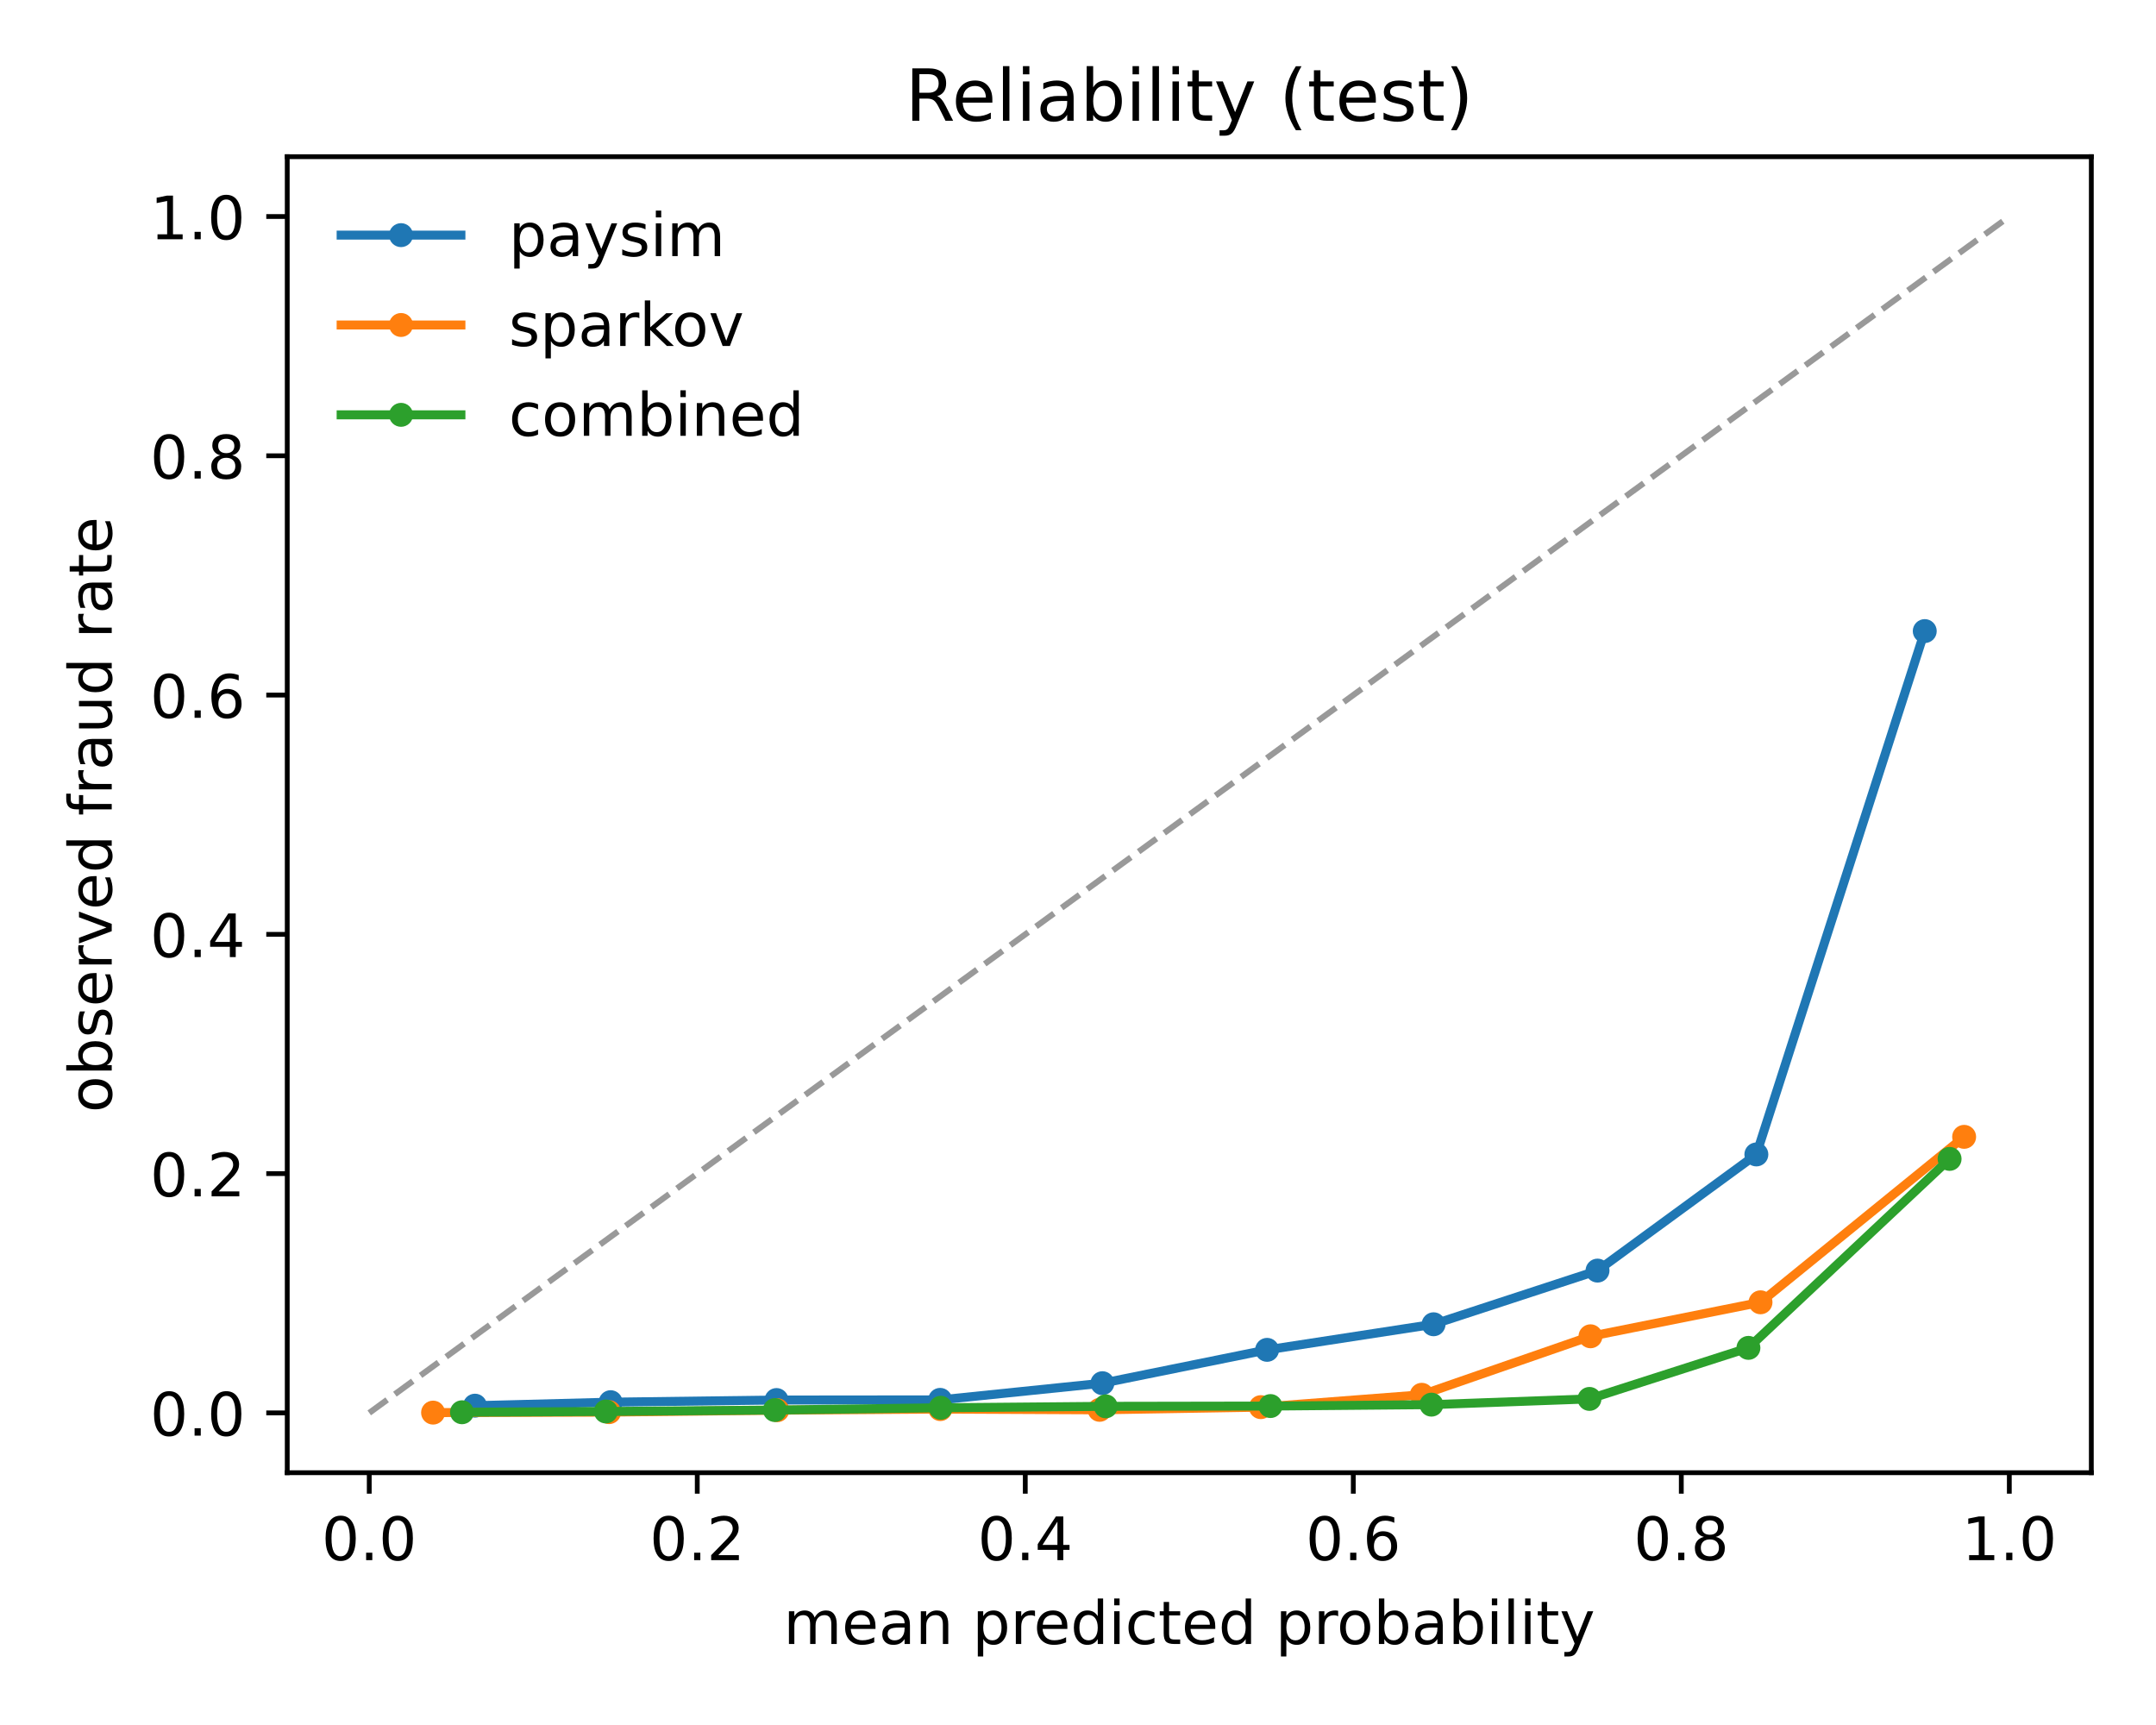
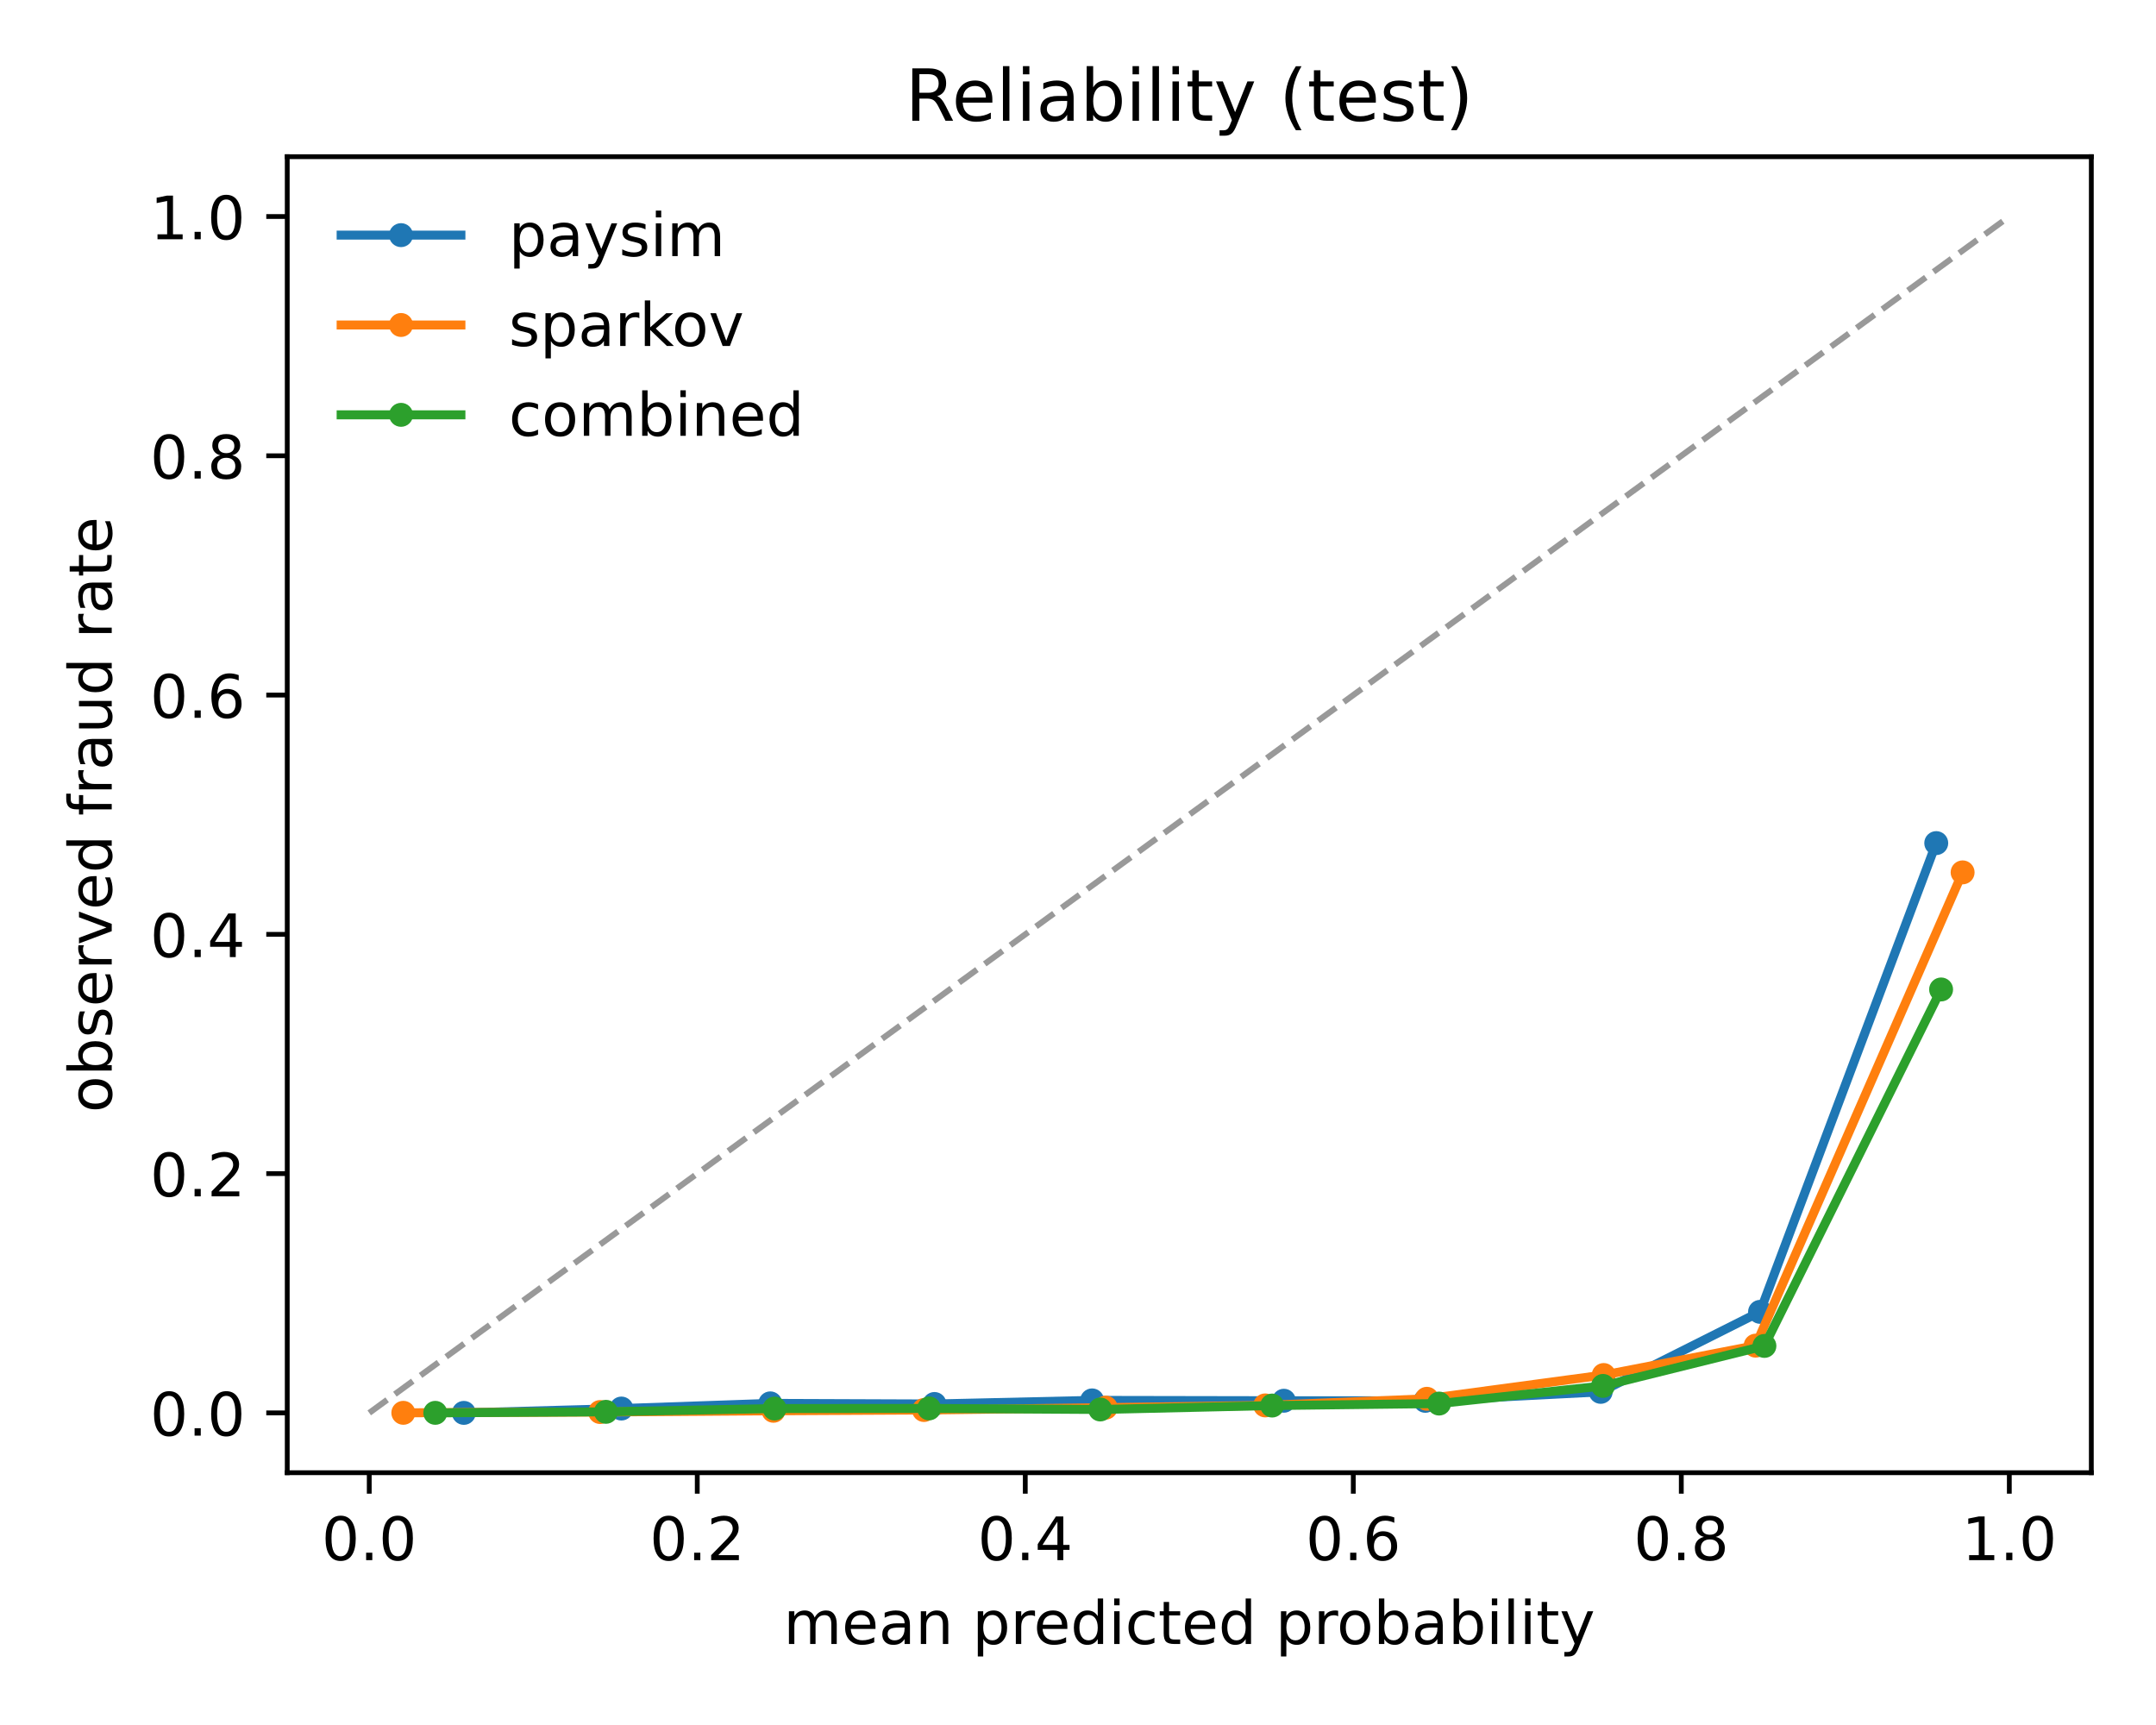
<svg xmlns="http://www.w3.org/2000/svg" xmlns:xlink="http://www.w3.org/1999/xlink" width="360pt" height="288pt" viewBox="0 0 360 288" version="1.1">
  <defs>
    <style type="text/css">*{stroke-linejoin: round; stroke-linecap: butt}</style>
  </defs>
  <g id="figure_1">
    <g id="patch_1">
      <path d="M 0 288  L 360 288  L 360 0  L 0 0  z " style="fill: #ffffff" />
    </g>
    <g id="axes_1">
      <g id="patch_2">
        <path d="M 47.962 245.878  L 349.2 245.878  L 349.2 26.16  L 47.962 26.16  z " style="fill: #ffffff" />
      </g>
      <g id="matplotlib.axis_1">
        <g id="xtick_1">
          <g id="line2d_1">
            <defs>
              <path id="m635e515760" d="M 0 0  L 0 3.5  " style="stroke: #000000; stroke-width: 0.8" />
            </defs>
            <g>
              <use xlink:href="#m635e515760" x="61.655" y="245.878" style="stroke: #000000; stroke-width: 0.8" />
            </g>
          </g>
          <g id="text_1">
            <g transform="translate(53.7034 260.4753) scale(0.1 -0.1)">
              <defs>
                <path id="DejaVuSans-13" d="M 2034 4250  Q 1547 4250 1301 3770  Q 1056 3291 1056 2328  Q 1056 1369 1301 889  Q 1547 409 2034 409  Q 2525 409 2770 889  Q 3016 1369 3016 2328  Q 3016 3291 2770 3770  Q 2525 4250 2034 4250  z M 2034 4750  Q 2819 4750 3233 4129  Q 3647 3509 3647 2328  Q 3647 1150 3233 529  Q 2819 -91 2034 -91  Q 1250 -91 836 529  Q 422 1150 422 2328  Q 422 3509 836 4129  Q 1250 4750 2034 4750  z " transform="scale(0.015625)" />
                <path id="DejaVuSans-11" d="M 684 794  L 1344 794  L 1344 0  L 684 0  L 684 794  z " transform="scale(0.015625)" />
              </defs>
              <use xlink:href="#DejaVuSans-13" />
              <use xlink:href="#DejaVuSans-11" transform="translate(63.625 0)" />
              <use xlink:href="#DejaVuSans-13" transform="translate(95.40625 0)" />
            </g>
          </g>
        </g>
        <g id="xtick_2">
          <g id="line2d_2">
            <g>
              <use xlink:href="#m635e515760" x="116.425" y="245.878" style="stroke: #000000; stroke-width: 0.8" />
            </g>
          </g>
          <g id="text_2">
            <g transform="translate(108.4739 260.4753) scale(0.1 -0.1)">
              <defs>
                <path id="DejaVuSans-15" d="M 1228 531  L 3431 531  L 3431 0  L 469 0  L 469 531  Q 828 903 1448 1529  Q 2069 2156 2228 2338  Q 2531 2678 2651 2914  Q 2772 3150 2772 3378  Q 2772 3750 2511 3984  Q 2250 4219 1831 4219  Q 1534 4219 1204 4116  Q 875 4013 500 3803  L 500 4441  Q 881 4594 1212 4672  Q 1544 4750 1819 4750  Q 2544 4750 2975 4387  Q 3406 4025 3406 3419  Q 3406 3131 3298 2873  Q 3191 2616 2906 2266  Q 2828 2175 2409 1742  Q 1991 1309 1228 531  z " transform="scale(0.015625)" />
              </defs>
              <use xlink:href="#DejaVuSans-13" />
              <use xlink:href="#DejaVuSans-11" transform="translate(63.625 0)" />
              <use xlink:href="#DejaVuSans-15" transform="translate(95.40625 0)" />
            </g>
          </g>
        </g>
        <g id="xtick_3">
          <g id="line2d_3">
            <g>
              <use xlink:href="#m635e515760" x="171.196" y="245.878" style="stroke: #000000; stroke-width: 0.8" />
            </g>
          </g>
          <g id="text_3">
            <g transform="translate(163.2444 260.4753) scale(0.1 -0.1)">
              <defs>
                <path id="DejaVuSans-17" d="M 2419 4116  L 825 1625  L 2419 1625  L 2419 4116  z M 2253 4666  L 3047 4666  L 3047 1625  L 3713 1625  L 3713 1100  L 3047 1100  L 3047 0  L 2419 0  L 2419 1100  L 313 1100  L 313 1709  L 2253 4666  z " transform="scale(0.015625)" />
              </defs>
              <use xlink:href="#DejaVuSans-13" />
              <use xlink:href="#DejaVuSans-11" transform="translate(63.625 0)" />
              <use xlink:href="#DejaVuSans-17" transform="translate(95.40625 0)" />
            </g>
          </g>
        </g>
        <g id="xtick_4">
          <g id="line2d_4">
            <g>
              <use xlink:href="#m635e515760" x="225.966" y="245.878" style="stroke: #000000; stroke-width: 0.8" />
            </g>
          </g>
          <g id="text_4">
            <g transform="translate(218.0149 260.4753) scale(0.1 -0.1)">
              <defs>
                <path id="DejaVuSans-19" d="M 2113 2584  Q 1688 2584 1439 2293  Q 1191 2003 1191 1497  Q 1191 994 1439 701  Q 1688 409 2113 409  Q 2538 409 2786 701  Q 3034 994 3034 1497  Q 3034 2003 2786 2293  Q 2538 2584 2113 2584  z M 3366 4563  L 3366 3988  Q 3128 4100 2886 4159  Q 2644 4219 2406 4219  Q 1781 4219 1451 3797  Q 1122 3375 1075 2522  Q 1259 2794 1537 2939  Q 1816 3084 2150 3084  Q 2853 3084 3261 2657  Q 3669 2231 3669 1497  Q 3669 778 3244 343  Q 2819 -91 2113 -91  Q 1303 -91 875 529  Q 447 1150 447 2328  Q 447 3434 972 4092  Q 1497 4750 2381 4750  Q 2619 4750 2861 4703  Q 3103 4656 3366 4563  z " transform="scale(0.015625)" />
              </defs>
              <use xlink:href="#DejaVuSans-13" />
              <use xlink:href="#DejaVuSans-11" transform="translate(63.625 0)" />
              <use xlink:href="#DejaVuSans-19" transform="translate(95.40625 0)" />
            </g>
          </g>
        </g>
        <g id="xtick_5">
          <g id="line2d_5">
            <g>
              <use xlink:href="#m635e515760" x="280.737" y="245.878" style="stroke: #000000; stroke-width: 0.8" />
            </g>
          </g>
          <g id="text_5">
            <g transform="translate(272.7853 260.4753) scale(0.1 -0.1)">
              <defs>
                <path id="DejaVuSans-1b" d="M 2034 2216  Q 1584 2216 1326 1975  Q 1069 1734 1069 1313  Q 1069 891 1326 650  Q 1584 409 2034 409  Q 2484 409 2743 651  Q 3003 894 3003 1313  Q 3003 1734 2745 1975  Q 2488 2216 2034 2216  z M 1403 2484  Q 997 2584 770 2862  Q 544 3141 544 3541  Q 544 4100 942 4425  Q 1341 4750 2034 4750  Q 2731 4750 3128 4425  Q 3525 4100 3525 3541  Q 3525 3141 3298 2862  Q 3072 2584 2669 2484  Q 3125 2378 3379 2068  Q 3634 1759 3634 1313  Q 3634 634 3220 271  Q 2806 -91 2034 -91  Q 1263 -91 848 271  Q 434 634 434 1313  Q 434 1759 690 2068  Q 947 2378 1403 2484  z M 1172 3481  Q 1172 3119 1398 2916  Q 1625 2713 2034 2713  Q 2441 2713 2670 2916  Q 2900 3119 2900 3481  Q 2900 3844 2670 4047  Q 2441 4250 2034 4250  Q 1625 4250 1398 4047  Q 1172 3844 1172 3481  z " transform="scale(0.015625)" />
              </defs>
              <use xlink:href="#DejaVuSans-13" />
              <use xlink:href="#DejaVuSans-11" transform="translate(63.625 0)" />
              <use xlink:href="#DejaVuSans-1b" transform="translate(95.40625 0)" />
            </g>
          </g>
        </g>
        <g id="xtick_6">
          <g id="line2d_6">
            <g>
              <use xlink:href="#m635e515760" x="335.507" y="245.878" style="stroke: #000000; stroke-width: 0.8" />
            </g>
          </g>
          <g id="text_6">
            <g transform="translate(327.5558 260.4753) scale(0.1 -0.1)">
              <defs>
                <path id="DejaVuSans-14" d="M 794 531  L 1825 531  L 1825 4091  L 703 3866  L 703 4441  L 1819 4666  L 2450 4666  L 2450 531  L 3481 531  L 3481 0  L 794 0  L 794 531  z " transform="scale(0.015625)" />
              </defs>
              <use xlink:href="#DejaVuSans-14" />
              <use xlink:href="#DejaVuSans-11" transform="translate(63.625 0)" />
              <use xlink:href="#DejaVuSans-13" transform="translate(95.40625 0)" />
            </g>
          </g>
        </g>
        <g id="text_7">
          <g transform="translate(130.8257 274.4761) scale(0.1 -0.1)">
            <defs>
              <path id="DejaVuSans-50" d="M 3328 2828  Q 3544 3216 3844 3400  Q 4144 3584 4550 3584  Q 5097 3584 5394 3201  Q 5691 2819 5691 2113  L 5691 0  L 5113 0  L 5113 2094  Q 5113 2597 4934 2840  Q 4756 3084 4391 3084  Q 3944 3084 3684 2787  Q 3425 2491 3425 1978  L 3425 0  L 2847 0  L 2847 2094  Q 2847 2600 2669 2842  Q 2491 3084 2119 3084  Q 1678 3084 1418 2786  Q 1159 2488 1159 1978  L 1159 0  L 581 0  L 581 3500  L 1159 3500  L 1159 2956  Q 1356 3278 1631 3431  Q 1906 3584 2284 3584  Q 2666 3584 2933 3390  Q 3200 3197 3328 2828  z " transform="scale(0.015625)" />
              <path id="DejaVuSans-48" d="M 3597 1894  L 3597 1613  L 953 1613  Q 991 1019 1311 708  Q 1631 397 2203 397  Q 2534 397 2845 478  Q 3156 559 3463 722  L 3463 178  Q 3153 47 2828 -22  Q 2503 -91 2169 -91  Q 1331 -91 842 396  Q 353 884 353 1716  Q 353 2575 817 3079  Q 1281 3584 2069 3584  Q 2775 3584 3186 3129  Q 3597 2675 3597 1894  z M 3022 2063  Q 3016 2534 2758 2815  Q 2500 3097 2075 3097  Q 1594 3097 1305 2825  Q 1016 2553 972 2059  L 3022 2063  z " transform="scale(0.015625)" />
              <path id="DejaVuSans-44" d="M 2194 1759  Q 1497 1759 1228 1600  Q 959 1441 959 1056  Q 959 750 1161 570  Q 1363 391 1709 391  Q 2188 391 2477 730  Q 2766 1069 2766 1631  L 2766 1759  L 2194 1759  z M 3341 1997  L 3341 0  L 2766 0  L 2766 531  Q 2569 213 2275 61  Q 1981 -91 1556 -91  Q 1019 -91 701 211  Q 384 513 384 1019  Q 384 1609 779 1909  Q 1175 2209 1959 2209  L 2766 2209  L 2766 2266  Q 2766 2663 2505 2880  Q 2244 3097 1772 3097  Q 1472 3097 1187 3025  Q 903 2953 641 2809  L 641 3341  Q 956 3463 1253 3523  Q 1550 3584 1831 3584  Q 2591 3584 2966 3190  Q 3341 2797 3341 1997  z " transform="scale(0.015625)" />
              <path id="DejaVuSans-51" d="M 3513 2113  L 3513 0  L 2938 0  L 2938 2094  Q 2938 2591 2744 2837  Q 2550 3084 2163 3084  Q 1697 3084 1428 2787  Q 1159 2491 1159 1978  L 1159 0  L 581 0  L 581 3500  L 1159 3500  L 1159 2956  Q 1366 3272 1645 3428  Q 1925 3584 2291 3584  Q 2894 3584 3203 3211  Q 3513 2838 3513 2113  z " transform="scale(0.015625)" />
              <path id="DejaVuSans-3" transform="scale(0.015625)" />
              <path id="DejaVuSans-53" d="M 1159 525  L 1159 -1331  L 581 -1331  L 581 3500  L 1159 3500  L 1159 2969  Q 1341 3281 1617 3432  Q 1894 3584 2278 3584  Q 2916 3584 3314 3078  Q 3713 2572 3713 1747  Q 3713 922 3314 415  Q 2916 -91 2278 -91  Q 1894 -91 1617 61  Q 1341 213 1159 525  z M 3116 1747  Q 3116 2381 2855 2742  Q 2594 3103 2138 3103  Q 1681 3103 1420 2742  Q 1159 2381 1159 1747  Q 1159 1113 1420 752  Q 1681 391 2138 391  Q 2594 391 2855 752  Q 3116 1113 3116 1747  z " transform="scale(0.015625)" />
              <path id="DejaVuSans-55" d="M 2631 2963  Q 2534 3019 2420 3045  Q 2306 3072 2169 3072  Q 1681 3072 1420 2755  Q 1159 2438 1159 1844  L 1159 0  L 581 0  L 581 3500  L 1159 3500  L 1159 2956  Q 1341 3275 1631 3429  Q 1922 3584 2338 3584  Q 2397 3584 2469 3576  Q 2541 3569 2628 3553  L 2631 2963  z " transform="scale(0.015625)" />
              <path id="DejaVuSans-47" d="M 2906 2969  L 2906 4863  L 3481 4863  L 3481 0  L 2906 0  L 2906 525  Q 2725 213 2448 61  Q 2172 -91 1784 -91  Q 1150 -91 751 415  Q 353 922 353 1747  Q 353 2572 751 3078  Q 1150 3584 1784 3584  Q 2172 3584 2448 3432  Q 2725 3281 2906 2969  z M 947 1747  Q 947 1113 1208 752  Q 1469 391 1925 391  Q 2381 391 2643 752  Q 2906 1113 2906 1747  Q 2906 2381 2643 2742  Q 2381 3103 1925 3103  Q 1469 3103 1208 2742  Q 947 2381 947 1747  z " transform="scale(0.015625)" />
              <path id="DejaVuSans-4c" d="M 603 3500  L 1178 3500  L 1178 0  L 603 0  L 603 3500  z M 603 4863  L 1178 4863  L 1178 4134  L 603 4134  L 603 4863  z " transform="scale(0.015625)" />
              <path id="DejaVuSans-46" d="M 3122 3366  L 3122 2828  Q 2878 2963 2633 3030  Q 2388 3097 2138 3097  Q 1578 3097 1268 2742  Q 959 2388 959 1747  Q 959 1106 1268 751  Q 1578 397 2138 397  Q 2388 397 2633 464  Q 2878 531 3122 666  L 3122 134  Q 2881 22 2623 -34  Q 2366 -91 2075 -91  Q 1284 -91 818 406  Q 353 903 353 1747  Q 353 2603 823 3093  Q 1294 3584 2113 3584  Q 2378 3584 2631 3529  Q 2884 3475 3122 3366  z " transform="scale(0.015625)" />
              <path id="DejaVuSans-57" d="M 1172 4494  L 1172 3500  L 2356 3500  L 2356 3053  L 1172 3053  L 1172 1153  Q 1172 725 1289 603  Q 1406 481 1766 481  L 2356 481  L 2356 0  L 1766 0  Q 1100 0 847 248  Q 594 497 594 1153  L 594 3053  L 172 3053  L 172 3500  L 594 3500  L 594 4494  L 1172 4494  z " transform="scale(0.015625)" />
              <path id="DejaVuSans-52" d="M 1959 3097  Q 1497 3097 1228 2736  Q 959 2375 959 1747  Q 959 1119 1226 758  Q 1494 397 1959 397  Q 2419 397 2687 759  Q 2956 1122 2956 1747  Q 2956 2369 2687 2733  Q 2419 3097 1959 3097  z M 1959 3584  Q 2709 3584 3137 3096  Q 3566 2609 3566 1747  Q 3566 888 3137 398  Q 2709 -91 1959 -91  Q 1206 -91 779 398  Q 353 888 353 1747  Q 353 2609 779 3096  Q 1206 3584 1959 3584  z " transform="scale(0.015625)" />
              <path id="DejaVuSans-45" d="M 3116 1747  Q 3116 2381 2855 2742  Q 2594 3103 2138 3103  Q 1681 3103 1420 2742  Q 1159 2381 1159 1747  Q 1159 1113 1420 752  Q 1681 391 2138 391  Q 2594 391 2855 752  Q 3116 1113 3116 1747  z M 1159 2969  Q 1341 3281 1617 3432  Q 1894 3584 2278 3584  Q 2916 3584 3314 3078  Q 3713 2572 3713 1747  Q 3713 922 3314 415  Q 2916 -91 2278 -91  Q 1894 -91 1617 61  Q 1341 213 1159 525  L 1159 0  L 581 0  L 581 4863  L 1159 4863  L 1159 2969  z " transform="scale(0.015625)" />
              <path id="DejaVuSans-4f" d="M 603 4863  L 1178 4863  L 1178 0  L 603 0  L 603 4863  z " transform="scale(0.015625)" />
              <path id="DejaVuSans-5c" d="M 2059 -325  Q 1816 -950 1584 -1140  Q 1353 -1331 966 -1331  L 506 -1331  L 506 -850  L 844 -850  Q 1081 -850 1212 -737  Q 1344 -625 1503 -206  L 1606 56  L 191 3500  L 800 3500  L 1894 763  L 2988 3500  L 3597 3500  L 2059 -325  z " transform="scale(0.015625)" />
            </defs>
            <use xlink:href="#DejaVuSans-50" />
            <use xlink:href="#DejaVuSans-48" transform="translate(97.40625 0)" />
            <use xlink:href="#DejaVuSans-44" transform="translate(158.9375 0)" />
            <use xlink:href="#DejaVuSans-51" transform="translate(220.2188 0)" />
            <use xlink:href="#DejaVuSans-3" transform="translate(283.5938 0)" />
            <use xlink:href="#DejaVuSans-53" transform="translate(315.375 0)" />
            <use xlink:href="#DejaVuSans-55" transform="translate(378.8594 0)" />
            <use xlink:href="#DejaVuSans-48" transform="translate(417.7656 0)" />
            <use xlink:href="#DejaVuSans-47" transform="translate(479.2969 0)" />
            <use xlink:href="#DejaVuSans-4c" transform="translate(542.7812 0)" />
            <use xlink:href="#DejaVuSans-46" transform="translate(570.5625 0)" />
            <use xlink:href="#DejaVuSans-57" transform="translate(625.5469 0)" />
            <use xlink:href="#DejaVuSans-48" transform="translate(664.75 0)" />
            <use xlink:href="#DejaVuSans-47" transform="translate(726.2812 0)" />
            <use xlink:href="#DejaVuSans-3" transform="translate(789.7656 0)" />
            <use xlink:href="#DejaVuSans-53" transform="translate(821.5469 0)" />
            <use xlink:href="#DejaVuSans-55" transform="translate(885.0312 0)" />
            <use xlink:href="#DejaVuSans-52" transform="translate(923.9375 0)" />
            <use xlink:href="#DejaVuSans-45" transform="translate(985.125 0)" />
            <use xlink:href="#DejaVuSans-44" transform="translate(1048.609 0)" />
            <use xlink:href="#DejaVuSans-45" transform="translate(1109.891 0)" />
            <use xlink:href="#DejaVuSans-4c" transform="translate(1173.375 0)" />
            <use xlink:href="#DejaVuSans-4f" transform="translate(1201.156 0)" />
            <use xlink:href="#DejaVuSans-4c" transform="translate(1228.938 0)" />
            <use xlink:href="#DejaVuSans-57" transform="translate(1256.719 0)" />
            <use xlink:href="#DejaVuSans-5c" transform="translate(1295.922 0)" />
          </g>
        </g>
      </g>
      <g id="matplotlib.axis_2">
        <g id="ytick_1">
          <g id="line2d_7">
            <defs>
              <path id="m2a39ddcb05" d="M 0 0  L -3.5 0  " style="stroke: #000000; stroke-width: 0.8" />
            </defs>
            <g>
              <use xlink:href="#m2a39ddcb05" x="47.962" y="235.89" style="stroke: #000000; stroke-width: 0.8" />
            </g>
          </g>
          <g id="text_8">
            <g transform="translate(25.05922 239.6893) scale(0.1 -0.1)">
              <use xlink:href="#DejaVuSans-13" />
              <use xlink:href="#DejaVuSans-11" transform="translate(63.625 0)" />
              <use xlink:href="#DejaVuSans-13" transform="translate(95.40625 0)" />
            </g>
          </g>
        </g>
        <g id="ytick_2">
          <g id="line2d_8">
            <g>
              <use xlink:href="#m2a39ddcb05" x="47.962" y="195.942" style="stroke: #000000; stroke-width: 0.8" />
            </g>
          </g>
          <g id="text_9">
            <g transform="translate(25.05922 199.7407) scale(0.1 -0.1)">
              <use xlink:href="#DejaVuSans-13" />
              <use xlink:href="#DejaVuSans-11" transform="translate(63.625 0)" />
              <use xlink:href="#DejaVuSans-15" transform="translate(95.40625 0)" />
            </g>
          </g>
        </g>
        <g id="ytick_3">
          <g id="line2d_9">
            <g>
              <use xlink:href="#m2a39ddcb05" x="47.962" y="155.993" style="stroke: #000000; stroke-width: 0.8" />
            </g>
          </g>
          <g id="text_10">
            <g transform="translate(25.05922 159.792) scale(0.1 -0.1)">
              <use xlink:href="#DejaVuSans-13" />
              <use xlink:href="#DejaVuSans-11" transform="translate(63.625 0)" />
              <use xlink:href="#DejaVuSans-17" transform="translate(95.40625 0)" />
            </g>
          </g>
        </g>
        <g id="ytick_4">
          <g id="line2d_10">
            <g>
              <use xlink:href="#m2a39ddcb05" x="47.962" y="116.044" style="stroke: #000000; stroke-width: 0.8" />
            </g>
          </g>
          <g id="text_11">
            <g transform="translate(25.05922 119.8433) scale(0.1 -0.1)">
              <use xlink:href="#DejaVuSans-13" />
              <use xlink:href="#DejaVuSans-11" transform="translate(63.625 0)" />
              <use xlink:href="#DejaVuSans-19" transform="translate(95.40625 0)" />
            </g>
          </g>
        </g>
        <g id="ytick_5">
          <g id="line2d_11">
            <g>
              <use xlink:href="#m2a39ddcb05" x="47.962" y="76.096" style="stroke: #000000; stroke-width: 0.8" />
            </g>
          </g>
          <g id="text_12">
            <g transform="translate(25.05922 79.89466) scale(0.1 -0.1)">
              <use xlink:href="#DejaVuSans-13" />
              <use xlink:href="#DejaVuSans-11" transform="translate(63.625 0)" />
              <use xlink:href="#DejaVuSans-1b" transform="translate(95.40625 0)" />
            </g>
          </g>
        </g>
        <g id="ytick_6">
          <g id="line2d_12">
            <g>
              <use xlink:href="#m2a39ddcb05" x="47.962" y="36.147" style="stroke: #000000; stroke-width: 0.8" />
            </g>
          </g>
          <g id="text_13">
            <g transform="translate(25.05922 39.94599) scale(0.1 -0.1)">
              <use xlink:href="#DejaVuSans-14" />
              <use xlink:href="#DejaVuSans-11" transform="translate(63.625 0)" />
              <use xlink:href="#DejaVuSans-13" transform="translate(95.40625 0)" />
            </g>
          </g>
        </g>
        <g id="text_14">
          <g transform="translate(18.65687 185.7563) rotate(-90) scale(0.1 -0.1)">
            <defs>
              <path id="DejaVuSans-56" d="M 2834 3397  L 2834 2853  Q 2591 2978 2328 3040  Q 2066 3103 1784 3103  Q 1356 3103 1142 2972  Q 928 2841 928 2578  Q 928 2378 1081 2264  Q 1234 2150 1697 2047  L 1894 2003  Q 2506 1872 2764 1633  Q 3022 1394 3022 966  Q 3022 478 2636 193  Q 2250 -91 1575 -91  Q 1294 -91 989 -36  Q 684 19 347 128  L 347 722  Q 666 556 975 473  Q 1284 391 1588 391  Q 1994 391 2212 530  Q 2431 669 2431 922  Q 2431 1156 2273 1281  Q 2116 1406 1581 1522  L 1381 1569  Q 847 1681 609 1914  Q 372 2147 372 2553  Q 372 3047 722 3315  Q 1072 3584 1716 3584  Q 2034 3584 2315 3537  Q 2597 3491 2834 3397  z " transform="scale(0.015625)" />
              <path id="DejaVuSans-59" d="M 191 3500  L 800 3500  L 1894 563  L 2988 3500  L 3597 3500  L 2284 0  L 1503 0  L 191 3500  z " transform="scale(0.015625)" />
              <path id="DejaVuSans-49" d="M 2375 4863  L 2375 4384  L 1825 4384  Q 1516 4384 1395 4259  Q 1275 4134 1275 3809  L 1275 3500  L 2222 3500  L 2222 3053  L 1275 3053  L 1275 0  L 697 0  L 697 3053  L 147 3053  L 147 3500  L 697 3500  L 697 3744  Q 697 4328 969 4595  Q 1241 4863 1831 4863  L 2375 4863  z " transform="scale(0.015625)" />
              <path id="DejaVuSans-58" d="M 544 1381  L 544 3500  L 1119 3500  L 1119 1403  Q 1119 906 1312 657  Q 1506 409 1894 409  Q 2359 409 2629 706  Q 2900 1003 2900 1516  L 2900 3500  L 3475 3500  L 3475 0  L 2900 0  L 2900 538  Q 2691 219 2414 64  Q 2138 -91 1772 -91  Q 1169 -91 856 284  Q 544 659 544 1381  z M 1991 3584  L 1991 3584  z " transform="scale(0.015625)" />
            </defs>
            <use xlink:href="#DejaVuSans-52" />
            <use xlink:href="#DejaVuSans-45" transform="translate(61.1875 0)" />
            <use xlink:href="#DejaVuSans-56" transform="translate(124.6719 0)" />
            <use xlink:href="#DejaVuSans-48" transform="translate(176.7656 0)" />
            <use xlink:href="#DejaVuSans-55" transform="translate(238.2969 0)" />
            <use xlink:href="#DejaVuSans-59" transform="translate(279.4062 0)" />
            <use xlink:href="#DejaVuSans-48" transform="translate(338.5938 0)" />
            <use xlink:href="#DejaVuSans-47" transform="translate(400.125 0)" />
            <use xlink:href="#DejaVuSans-3" transform="translate(463.6094 0)" />
            <use xlink:href="#DejaVuSans-49" transform="translate(495.3906 0)" />
            <use xlink:href="#DejaVuSans-55" transform="translate(530.5938 0)" />
            <use xlink:href="#DejaVuSans-44" transform="translate(571.7031 0)" />
            <use xlink:href="#DejaVuSans-58" transform="translate(632.9844 0)" />
            <use xlink:href="#DejaVuSans-47" transform="translate(696.3594 0)" />
            <use xlink:href="#DejaVuSans-3" transform="translate(759.8438 0)" />
            <use xlink:href="#DejaVuSans-55" transform="translate(791.625 0)" />
            <use xlink:href="#DejaVuSans-44" transform="translate(832.7344 0)" />
            <use xlink:href="#DejaVuSans-57" transform="translate(894.0156 0)" />
            <use xlink:href="#DejaVuSans-48" transform="translate(933.2188 0)" />
          </g>
        </g>
      </g>
      <g id="line2d_13">
        <path d="M 61.655 235.89  L 335.507 36.147  " clip-path="url(#p37380f8777)" style="fill: none; stroke-dasharray: 3.7,1.6; stroke-dashoffset: 0; stroke: #999999" />
      </g>
      <g id="line2d_14">
-         <path d="M 79.307 234.687  L 101.958 234.102  L 129.659 233.744  L 156.981 233.717  L 184.076 230.934  L 211.573 225.366  L 239.371 221.095  L 266.748 212.135  L 293.27 192.741  L 321.387 105.365  " clip-path="url(#p37380f8777)" style="fill: none; stroke: #1f77b4; stroke-width: 1.5; stroke-linecap: square" />
+         <path d="M 77.45 235.89  L 103.758 235.166  L 128.619 234.302  L 156.036 234.404  L 182.354 233.805  L 214.376 233.863  L 237.995 233.877  L 267.278 232.38  L 293.886 219.022  L 323.306 140.761  " clip-path="url(#p37380f8777)" style="fill: none; stroke: #1f77b4; stroke-width: 1.5; stroke-linecap: square" />
        <defs>
          <path id="m2235b0d8e6" d="M 0 1.5  C 0.398 1.5 0.779 1.342 1.061 1.061  C 1.342 0.779 1.5 0.398 1.5 0  C 1.5 -0.398 1.342 -0.779 1.061 -1.061  C 0.779 -1.342 0.398 -1.5 0 -1.5  C -0.398 -1.5 -0.779 -1.342 -1.061 -1.061  C -1.342 -0.779 -1.5 -0.398 -1.5 0  C -1.5 0.398 -1.342 0.779 -1.061 1.061  C -0.779 1.342 -0.398 1.5 0 1.5  z " style="stroke: #1f77b4" />
        </defs>
        <g clip-path="url(#p37380f8777)">
-           <use xlink:href="#m2235b0d8e6" x="79.307" y="234.687" style="fill: #1f77b4; stroke: #1f77b4" />
-           <use xlink:href="#m2235b0d8e6" x="101.958" y="234.102" style="fill: #1f77b4; stroke: #1f77b4" />
-           <use xlink:href="#m2235b0d8e6" x="129.659" y="233.744" style="fill: #1f77b4; stroke: #1f77b4" />
-           <use xlink:href="#m2235b0d8e6" x="156.981" y="233.717" style="fill: #1f77b4; stroke: #1f77b4" />
-           <use xlink:href="#m2235b0d8e6" x="184.076" y="230.934" style="fill: #1f77b4; stroke: #1f77b4" />
-           <use xlink:href="#m2235b0d8e6" x="211.573" y="225.366" style="fill: #1f77b4; stroke: #1f77b4" />
-           <use xlink:href="#m2235b0d8e6" x="239.371" y="221.095" style="fill: #1f77b4; stroke: #1f77b4" />
-           <use xlink:href="#m2235b0d8e6" x="266.748" y="212.135" style="fill: #1f77b4; stroke: #1f77b4" />
-           <use xlink:href="#m2235b0d8e6" x="293.27" y="192.741" style="fill: #1f77b4; stroke: #1f77b4" />
-           <use xlink:href="#m2235b0d8e6" x="321.387" y="105.365" style="fill: #1f77b4; stroke: #1f77b4" />
+           <use xlink:href="#m2235b0d8e6" x="77.45" y="235.89" style="fill: #1f77b4; stroke: #1f77b4" />
+           <use xlink:href="#m2235b0d8e6" x="103.758" y="235.166" style="fill: #1f77b4; stroke: #1f77b4" />
+           <use xlink:href="#m2235b0d8e6" x="128.619" y="234.302" style="fill: #1f77b4; stroke: #1f77b4" />
+           <use xlink:href="#m2235b0d8e6" x="156.036" y="234.404" style="fill: #1f77b4; stroke: #1f77b4" />
+           <use xlink:href="#m2235b0d8e6" x="182.354" y="233.805" style="fill: #1f77b4; stroke: #1f77b4" />
+           <use xlink:href="#m2235b0d8e6" x="214.376" y="233.863" style="fill: #1f77b4; stroke: #1f77b4" />
+           <use xlink:href="#m2235b0d8e6" x="237.995" y="233.877" style="fill: #1f77b4; stroke: #1f77b4" />
+           <use xlink:href="#m2235b0d8e6" x="267.278" y="232.38" style="fill: #1f77b4; stroke: #1f77b4" />
+           <use xlink:href="#m2235b0d8e6" x="293.886" y="219.022" style="fill: #1f77b4; stroke: #1f77b4" />
+           <use xlink:href="#m2235b0d8e6" x="323.306" y="140.761" style="fill: #1f77b4; stroke: #1f77b4" />
        </g>
      </g>
      <g id="line2d_15">
-         <path d="M 72.312 235.844  L 101.707 235.763  L 129.787 235.44  L 157.009 235.254  L 183.609 235.38  L 210.526 234.932  L 237.396 232.87  L 265.576 223.102  L 293.964 217.428  L 327.963 189.803  " clip-path="url(#p37380f8777)" style="fill: none; stroke: #ff7f0e; stroke-width: 1.5; stroke-linecap: square" />
+         <path d="M 67.344 235.879  L 100.202 235.747  L 129.147 235.539  L 154.276 235.411  L 184.632 235.012  L 211.249 234.643  L 238.25 233.538  L 267.78 229.568  L 293.144 224.664  L 327.709 145.649  " clip-path="url(#p37380f8777)" style="fill: none; stroke: #ff7f0e; stroke-width: 1.5; stroke-linecap: square" />
        <defs>
          <path id="m3d147bd5bf" d="M 0 1.5  C 0.398 1.5 0.779 1.342 1.061 1.061  C 1.342 0.779 1.5 0.398 1.5 0  C 1.5 -0.398 1.342 -0.779 1.061 -1.061  C 0.779 -1.342 0.398 -1.5 0 -1.5  C -0.398 -1.5 -0.779 -1.342 -1.061 -1.061  C -1.342 -0.779 -1.5 -0.398 -1.5 0  C -1.5 0.398 -1.342 0.779 -1.061 1.061  C -0.779 1.342 -0.398 1.5 0 1.5  z " style="stroke: #ff7f0e" />
        </defs>
        <g clip-path="url(#p37380f8777)">
-           <use xlink:href="#m3d147bd5bf" x="72.312" y="235.844" style="fill: #ff7f0e; stroke: #ff7f0e" />
-           <use xlink:href="#m3d147bd5bf" x="101.707" y="235.763" style="fill: #ff7f0e; stroke: #ff7f0e" />
-           <use xlink:href="#m3d147bd5bf" x="129.787" y="235.44" style="fill: #ff7f0e; stroke: #ff7f0e" />
-           <use xlink:href="#m3d147bd5bf" x="157.009" y="235.254" style="fill: #ff7f0e; stroke: #ff7f0e" />
-           <use xlink:href="#m3d147bd5bf" x="183.609" y="235.38" style="fill: #ff7f0e; stroke: #ff7f0e" />
-           <use xlink:href="#m3d147bd5bf" x="210.526" y="234.932" style="fill: #ff7f0e; stroke: #ff7f0e" />
-           <use xlink:href="#m3d147bd5bf" x="237.396" y="232.87" style="fill: #ff7f0e; stroke: #ff7f0e" />
-           <use xlink:href="#m3d147bd5bf" x="265.576" y="223.102" style="fill: #ff7f0e; stroke: #ff7f0e" />
-           <use xlink:href="#m3d147bd5bf" x="293.964" y="217.428" style="fill: #ff7f0e; stroke: #ff7f0e" />
-           <use xlink:href="#m3d147bd5bf" x="327.963" y="189.803" style="fill: #ff7f0e; stroke: #ff7f0e" />
+           <use xlink:href="#m3d147bd5bf" x="67.344" y="235.879" style="fill: #ff7f0e; stroke: #ff7f0e" />
+           <use xlink:href="#m3d147bd5bf" x="100.202" y="235.747" style="fill: #ff7f0e; stroke: #ff7f0e" />
+           <use xlink:href="#m3d147bd5bf" x="129.147" y="235.539" style="fill: #ff7f0e; stroke: #ff7f0e" />
+           <use xlink:href="#m3d147bd5bf" x="154.276" y="235.411" style="fill: #ff7f0e; stroke: #ff7f0e" />
+           <use xlink:href="#m3d147bd5bf" x="184.632" y="235.012" style="fill: #ff7f0e; stroke: #ff7f0e" />
+           <use xlink:href="#m3d147bd5bf" x="211.249" y="234.643" style="fill: #ff7f0e; stroke: #ff7f0e" />
+           <use xlink:href="#m3d147bd5bf" x="238.25" y="233.538" style="fill: #ff7f0e; stroke: #ff7f0e" />
+           <use xlink:href="#m3d147bd5bf" x="267.78" y="229.568" style="fill: #ff7f0e; stroke: #ff7f0e" />
+           <use xlink:href="#m3d147bd5bf" x="293.144" y="224.664" style="fill: #ff7f0e; stroke: #ff7f0e" />
+           <use xlink:href="#m3d147bd5bf" x="327.709" y="145.649" style="fill: #ff7f0e; stroke: #ff7f0e" />
        </g>
      </g>
      <g id="line2d_16">
-         <path d="M 77.138 235.785  L 101.168 235.656  L 129.385 235.419  L 157.072 235.038  L 184.632 234.798  L 212.138 234.751  L 239.014 234.515  L 265.402 233.558  L 291.945 225.036  L 325.534 193.485  " clip-path="url(#p37380f8777)" style="fill: none; stroke: #2ca02c; stroke-width: 1.5; stroke-linecap: square" />
+         <path d="M 72.68 235.882  L 101.177 235.713  L 129.338 235.168  L 155.131 235.144  L 183.716 235.322  L 212.417 234.665  L 240.29 234.335  L 267.661 231.387  L 294.613 224.71  L 324.116 165.198  " clip-path="url(#p37380f8777)" style="fill: none; stroke: #2ca02c; stroke-width: 1.5; stroke-linecap: square" />
        <defs>
          <path id="mafdff1354d" d="M 0 1.5  C 0.398 1.5 0.779 1.342 1.061 1.061  C 1.342 0.779 1.5 0.398 1.5 0  C 1.5 -0.398 1.342 -0.779 1.061 -1.061  C 0.779 -1.342 0.398 -1.5 0 -1.5  C -0.398 -1.5 -0.779 -1.342 -1.061 -1.061  C -1.342 -0.779 -1.5 -0.398 -1.5 0  C -1.5 0.398 -1.342 0.779 -1.061 1.061  C -0.779 1.342 -0.398 1.5 0 1.5  z " style="stroke: #2ca02c" />
        </defs>
        <g clip-path="url(#p37380f8777)">
-           <use xlink:href="#mafdff1354d" x="77.138" y="235.785" style="fill: #2ca02c; stroke: #2ca02c" />
-           <use xlink:href="#mafdff1354d" x="101.168" y="235.656" style="fill: #2ca02c; stroke: #2ca02c" />
-           <use xlink:href="#mafdff1354d" x="129.385" y="235.419" style="fill: #2ca02c; stroke: #2ca02c" />
-           <use xlink:href="#mafdff1354d" x="157.072" y="235.038" style="fill: #2ca02c; stroke: #2ca02c" />
-           <use xlink:href="#mafdff1354d" x="184.632" y="234.798" style="fill: #2ca02c; stroke: #2ca02c" />
-           <use xlink:href="#mafdff1354d" x="212.138" y="234.751" style="fill: #2ca02c; stroke: #2ca02c" />
-           <use xlink:href="#mafdff1354d" x="239.014" y="234.515" style="fill: #2ca02c; stroke: #2ca02c" />
-           <use xlink:href="#mafdff1354d" x="265.402" y="233.558" style="fill: #2ca02c; stroke: #2ca02c" />
-           <use xlink:href="#mafdff1354d" x="291.945" y="225.036" style="fill: #2ca02c; stroke: #2ca02c" />
-           <use xlink:href="#mafdff1354d" x="325.534" y="193.485" style="fill: #2ca02c; stroke: #2ca02c" />
+           <use xlink:href="#mafdff1354d" x="72.68" y="235.882" style="fill: #2ca02c; stroke: #2ca02c" />
+           <use xlink:href="#mafdff1354d" x="101.177" y="235.713" style="fill: #2ca02c; stroke: #2ca02c" />
+           <use xlink:href="#mafdff1354d" x="129.338" y="235.168" style="fill: #2ca02c; stroke: #2ca02c" />
+           <use xlink:href="#mafdff1354d" x="155.131" y="235.144" style="fill: #2ca02c; stroke: #2ca02c" />
+           <use xlink:href="#mafdff1354d" x="183.716" y="235.322" style="fill: #2ca02c; stroke: #2ca02c" />
+           <use xlink:href="#mafdff1354d" x="212.417" y="234.665" style="fill: #2ca02c; stroke: #2ca02c" />
+           <use xlink:href="#mafdff1354d" x="240.29" y="234.335" style="fill: #2ca02c; stroke: #2ca02c" />
+           <use xlink:href="#mafdff1354d" x="267.661" y="231.387" style="fill: #2ca02c; stroke: #2ca02c" />
+           <use xlink:href="#mafdff1354d" x="294.613" y="224.71" style="fill: #2ca02c; stroke: #2ca02c" />
+           <use xlink:href="#mafdff1354d" x="324.116" y="165.198" style="fill: #2ca02c; stroke: #2ca02c" />
        </g>
      </g>
      <g id="patch_3">
        <path d="M 47.962 245.878  L 47.962 26.16  " style="fill: none; stroke: #000000; stroke-width: 0.8; stroke-linejoin: miter; stroke-linecap: square" />
      </g>
      <g id="patch_4">
        <path d="M 349.2 245.878  L 349.2 26.16  " style="fill: none; stroke: #000000; stroke-width: 0.8; stroke-linejoin: miter; stroke-linecap: square" />
      </g>
      <g id="patch_5">
        <path d="M 47.962 245.878  L 349.2 245.878  " style="fill: none; stroke: #000000; stroke-width: 0.8; stroke-linejoin: miter; stroke-linecap: square" />
      </g>
      <g id="patch_6">
        <path d="M 47.962 26.16  L 349.2 26.16  " style="fill: none; stroke: #000000; stroke-width: 0.8; stroke-linejoin: miter; stroke-linecap: square" />
      </g>
      <g id="text_15">
        <g transform="translate(151.1549 20.16) scale(0.12 -0.12)">
          <defs>
            <path id="DejaVuSans-35" d="M 2841 2188  Q 3044 2119 3236 1894  Q 3428 1669 3622 1275  L 4263 0  L 3584 0  L 2988 1197  Q 2756 1666 2539 1819  Q 2322 1972 1947 1972  L 1259 1972  L 1259 0  L 628 0  L 628 4666  L 2053 4666  Q 2853 4666 3247 4331  Q 3641 3997 3641 3322  Q 3641 2881 3436 2590  Q 3231 2300 2841 2188  z M 1259 4147  L 1259 2491  L 2053 2491  Q 2509 2491 2742 2702  Q 2975 2913 2975 3322  Q 2975 3731 2742 3939  Q 2509 4147 2053 4147  L 1259 4147  z " transform="scale(0.015625)" />
            <path id="DejaVuSans-b" d="M 1984 4856  Q 1566 4138 1362 3434  Q 1159 2731 1159 2009  Q 1159 1288 1364 580  Q 1569 -128 1984 -844  L 1484 -844  Q 1016 -109 783 600  Q 550 1309 550 2009  Q 550 2706 781 3412  Q 1013 4119 1484 4856  L 1984 4856  z " transform="scale(0.015625)" />
            <path id="DejaVuSans-c" d="M 513 4856  L 1013 4856  Q 1481 4119 1714 3412  Q 1947 2706 1947 2009  Q 1947 1309 1714 600  Q 1481 -109 1013 -844  L 513 -844  Q 928 -128 1133 580  Q 1338 1288 1338 2009  Q 1338 2731 1133 3434  Q 928 4138 513 4856  z " transform="scale(0.015625)" />
          </defs>
          <use xlink:href="#DejaVuSans-35" />
          <use xlink:href="#DejaVuSans-48" transform="translate(65 0)" />
          <use xlink:href="#DejaVuSans-4f" transform="translate(126.5312 0)" />
          <use xlink:href="#DejaVuSans-4c" transform="translate(154.3125 0)" />
          <use xlink:href="#DejaVuSans-44" transform="translate(182.0938 0)" />
          <use xlink:href="#DejaVuSans-45" transform="translate(243.375 0)" />
          <use xlink:href="#DejaVuSans-4c" transform="translate(306.8594 0)" />
          <use xlink:href="#DejaVuSans-4f" transform="translate(334.6406 0)" />
          <use xlink:href="#DejaVuSans-4c" transform="translate(362.4219 0)" />
          <use xlink:href="#DejaVuSans-57" transform="translate(390.2031 0)" />
          <use xlink:href="#DejaVuSans-5c" transform="translate(429.4062 0)" />
          <use xlink:href="#DejaVuSans-3" transform="translate(488.5938 0)" />
          <use xlink:href="#DejaVuSans-b" transform="translate(520.375 0)" />
          <use xlink:href="#DejaVuSans-57" transform="translate(559.3906 0)" />
          <use xlink:href="#DejaVuSans-48" transform="translate(598.5938 0)" />
          <use xlink:href="#DejaVuSans-56" transform="translate(660.125 0)" />
          <use xlink:href="#DejaVuSans-57" transform="translate(712.2188 0)" />
          <use xlink:href="#DejaVuSans-c" transform="translate(751.4219 0)" />
        </g>
      </g>
      <g id="legend_1">
        <g id="line2d_17">
          <path d="M 56.962 39.258  L 66.962 39.258  L 76.962 39.258  " style="fill: none; stroke: #1f77b4; stroke-width: 1.5; stroke-linecap: square" />
          <g>
            <use xlink:href="#m2235b0d8e6" x="66.962" y="39.258" style="fill: #1f77b4; stroke: #1f77b4" />
          </g>
        </g>
        <g id="text_16">
          <g transform="translate(84.96234 42.75844) scale(0.1 -0.1)">
            <use xlink:href="#DejaVuSans-53" />
            <use xlink:href="#DejaVuSans-44" transform="translate(63.48438 0)" />
            <use xlink:href="#DejaVuSans-5c" transform="translate(124.7656 0)" />
            <use xlink:href="#DejaVuSans-56" transform="translate(183.9531 0)" />
            <use xlink:href="#DejaVuSans-4c" transform="translate(236.0469 0)" />
            <use xlink:href="#DejaVuSans-50" transform="translate(263.8281 0)" />
          </g>
        </g>
        <g id="line2d_18">
          <path d="M 56.962 54.259  L 66.962 54.259  L 76.962 54.259  " style="fill: none; stroke: #ff7f0e; stroke-width: 1.5; stroke-linecap: square" />
          <g>
            <use xlink:href="#m3d147bd5bf" x="66.962" y="54.259" style="fill: #ff7f0e; stroke: #ff7f0e" />
          </g>
        </g>
        <g id="text_17">
          <g transform="translate(84.96234 57.75922) scale(0.1 -0.1)">
            <defs>
              <path id="DejaVuSans-4e" d="M 581 4863  L 1159 4863  L 1159 1991  L 2875 3500  L 3609 3500  L 1753 1863  L 3688 0  L 2938 0  L 1159 1709  L 1159 0  L 581 0  L 581 4863  z " transform="scale(0.015625)" />
            </defs>
            <use xlink:href="#DejaVuSans-56" />
            <use xlink:href="#DejaVuSans-53" transform="translate(52.09375 0)" />
            <use xlink:href="#DejaVuSans-44" transform="translate(115.5781 0)" />
            <use xlink:href="#DejaVuSans-55" transform="translate(176.8594 0)" />
            <use xlink:href="#DejaVuSans-4e" transform="translate(217.9688 0)" />
            <use xlink:href="#DejaVuSans-52" transform="translate(272.3125 0)" />
            <use xlink:href="#DejaVuSans-59" transform="translate(333.5 0)" />
          </g>
        </g>
        <g id="line2d_19">
          <path d="M 56.962 69.26  L 66.962 69.26  L 76.962 69.26  " style="fill: none; stroke: #2ca02c; stroke-width: 1.5; stroke-linecap: square" />
          <g>
            <use xlink:href="#mafdff1354d" x="66.962" y="69.26" style="fill: #2ca02c; stroke: #2ca02c" />
          </g>
        </g>
        <g id="text_18">
          <g transform="translate(84.96234 72.76) scale(0.1 -0.1)">
            <use xlink:href="#DejaVuSans-46" />
            <use xlink:href="#DejaVuSans-52" transform="translate(54.98438 0)" />
            <use xlink:href="#DejaVuSans-50" transform="translate(116.1719 0)" />
            <use xlink:href="#DejaVuSans-45" transform="translate(213.5781 0)" />
            <use xlink:href="#DejaVuSans-4c" transform="translate(277.0625 0)" />
            <use xlink:href="#DejaVuSans-51" transform="translate(304.8438 0)" />
            <use xlink:href="#DejaVuSans-48" transform="translate(368.2188 0)" />
            <use xlink:href="#DejaVuSans-47" transform="translate(429.75 0)" />
          </g>
        </g>
      </g>
    </g>
  </g>
  <defs>
    <clipPath id="p37380f8777">
      <rect x="47.962" y="26.16" width="301.238" height="219.718" />
    </clipPath>
  </defs>
</svg>
